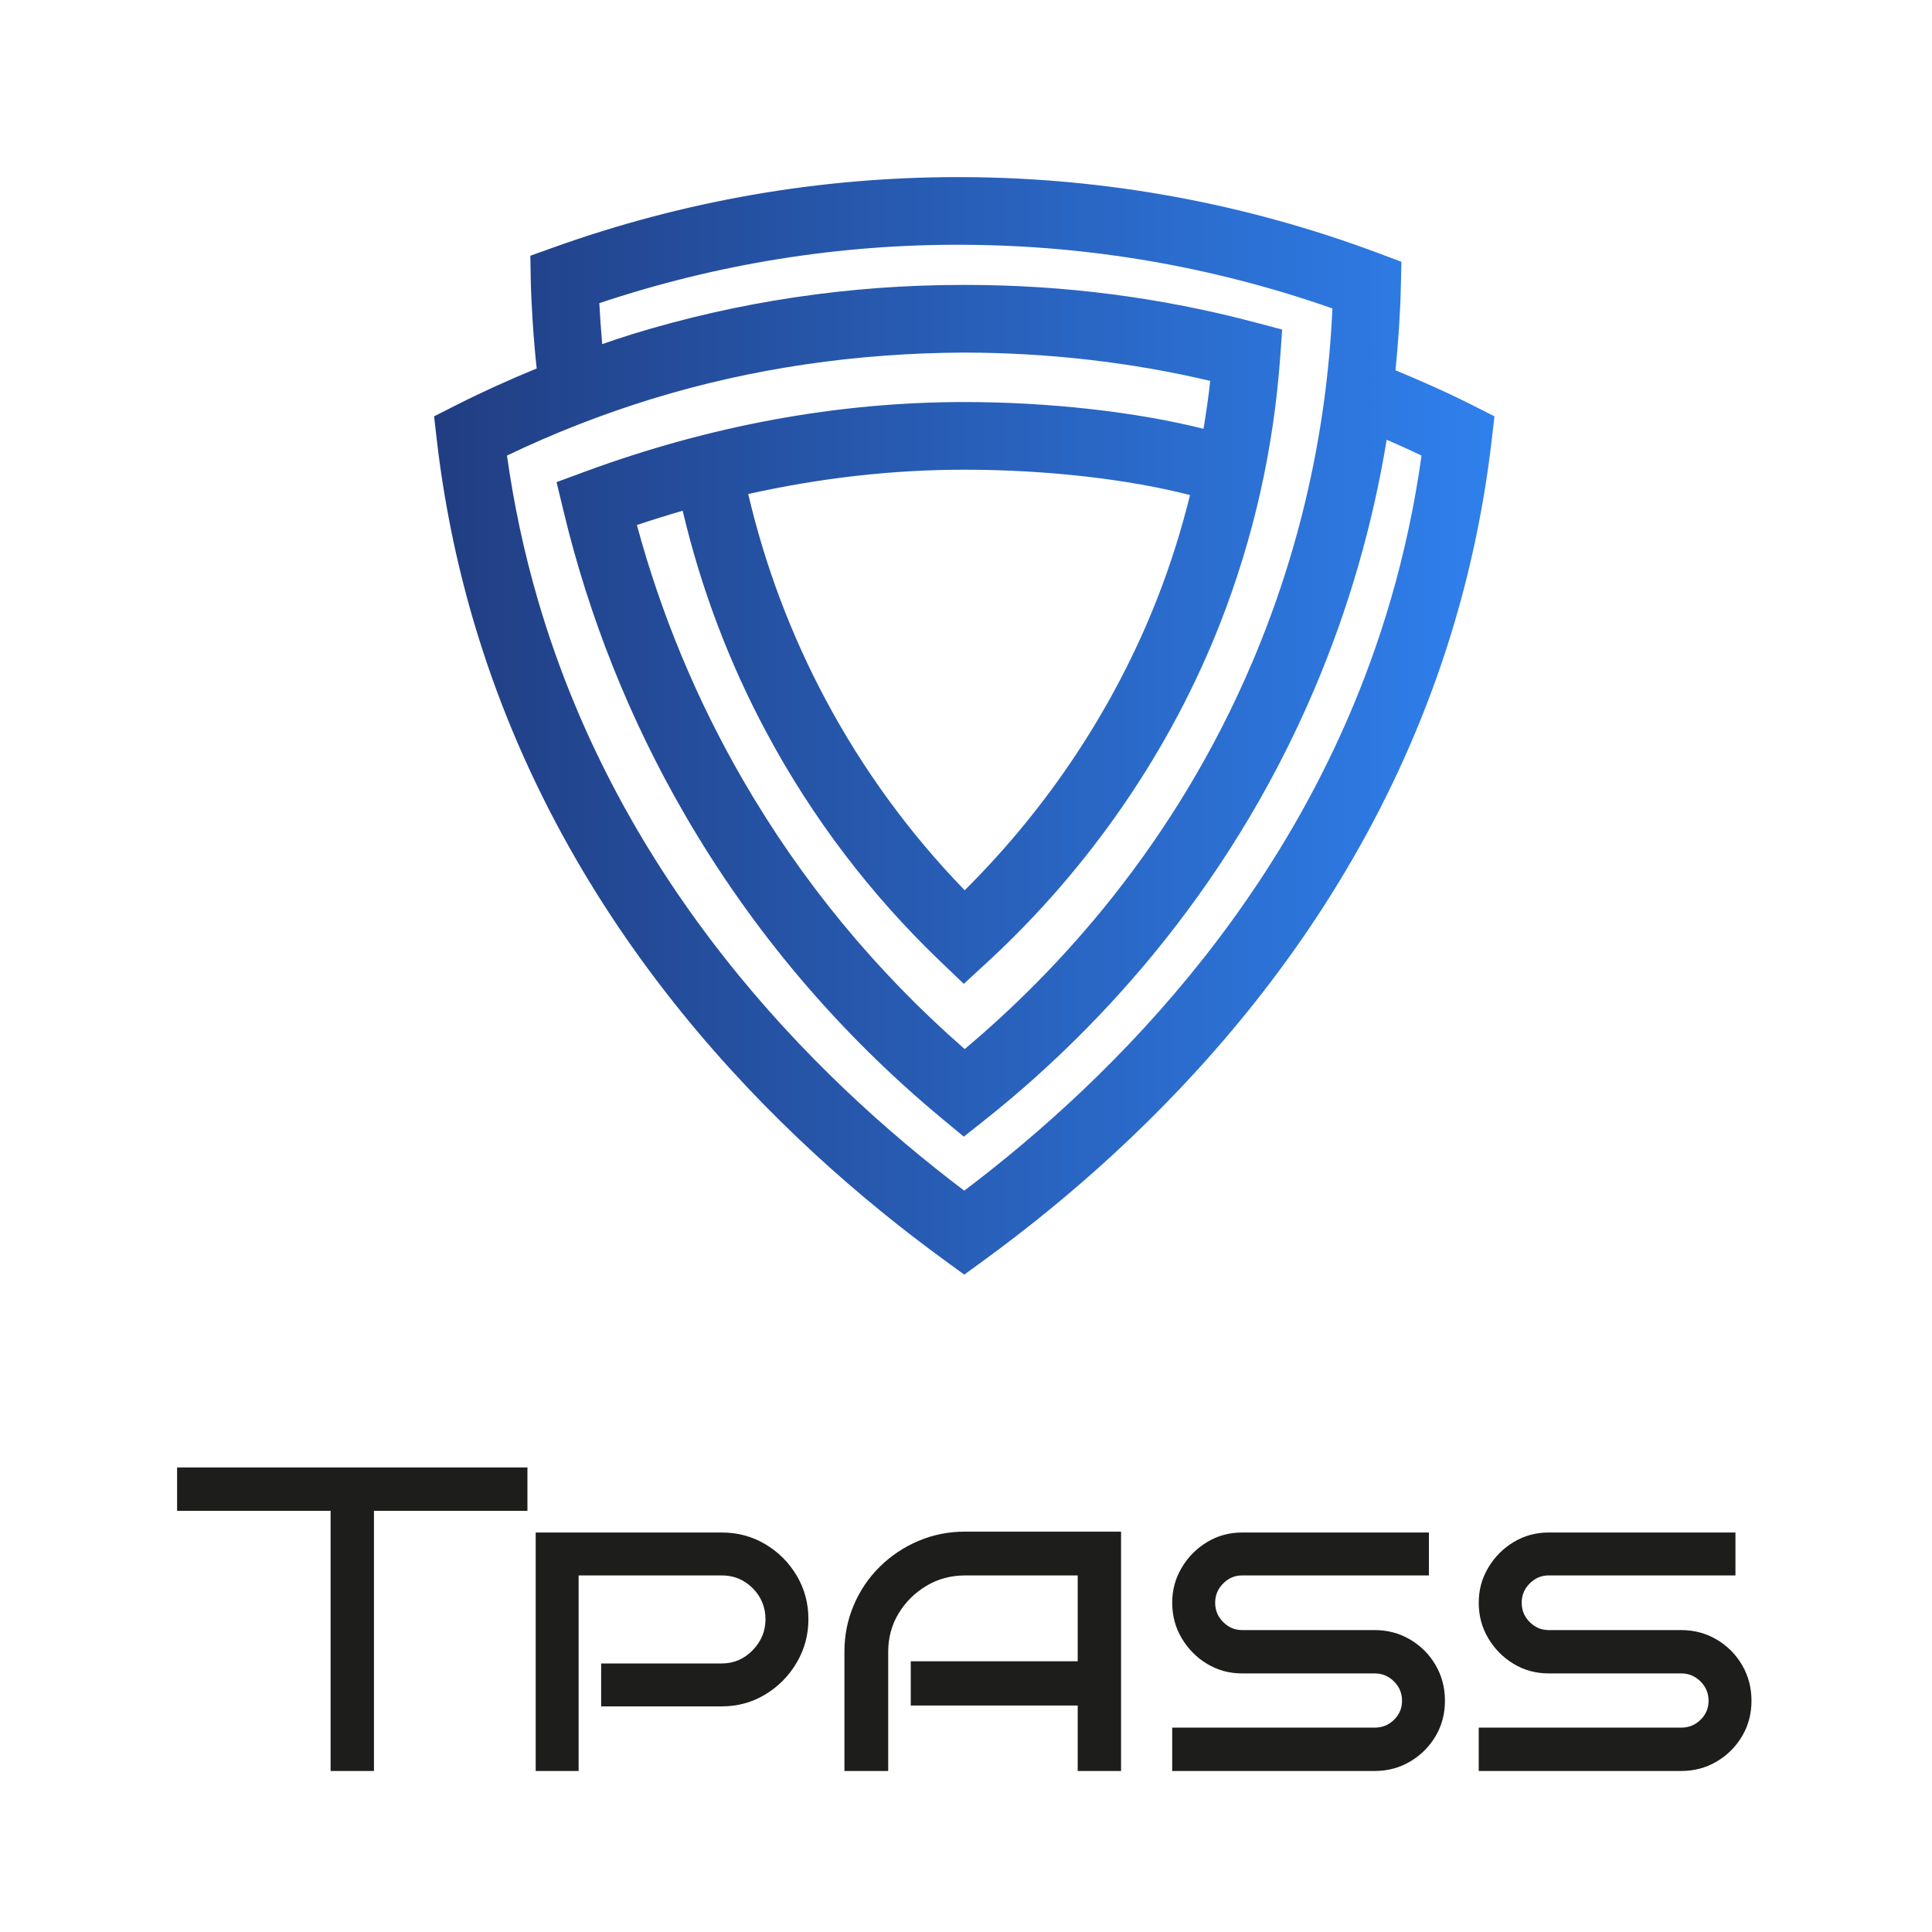
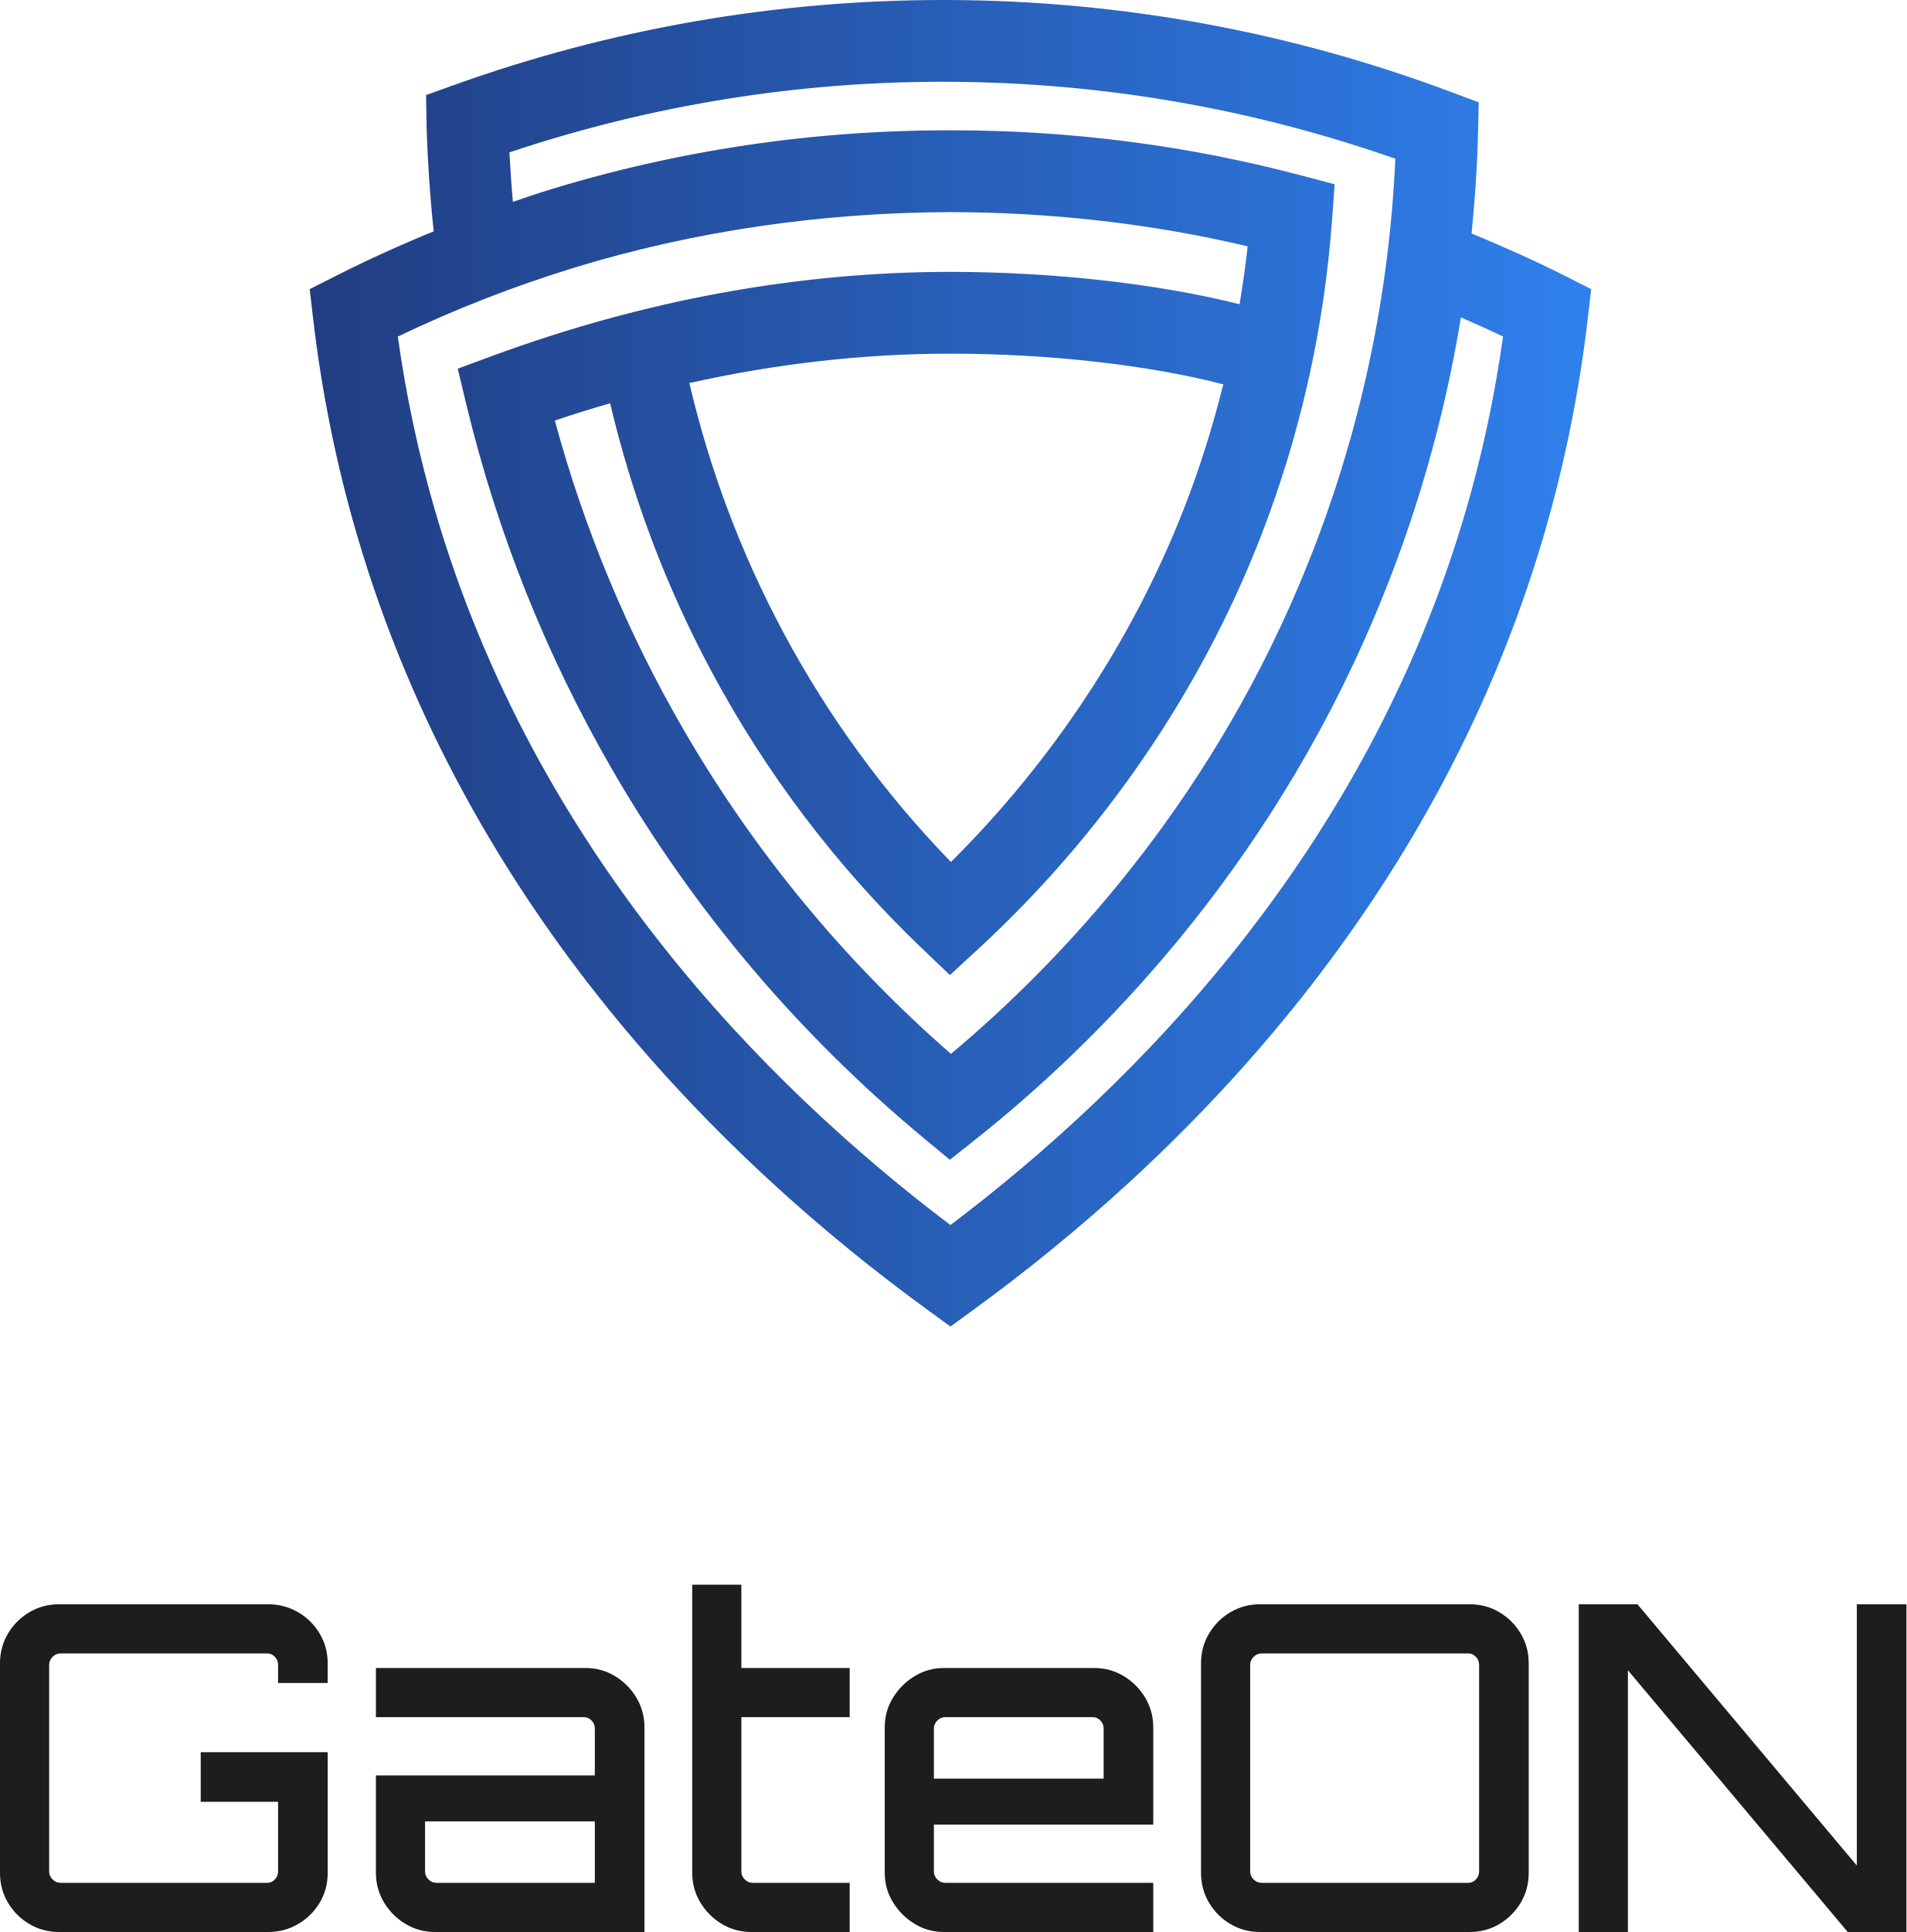
- <svg xmlns="http://www.w3.org/2000/svg" width="120" height="120" viewBox="0 0 120 120" fill="none">
-   <path d="M23.227 109.999H20.534V93.84H11V91.146H32.76V93.84H23.227V109.999Z" fill="#1D1D1B" />
-   <path d="M50.212 100.572C50.212 101.543 49.971 102.44 49.486 103.266C49 104.092 48.349 104.753 47.533 105.246C46.716 105.74 45.814 105.986 44.827 105.986H37.339V103.32H44.827C45.58 103.32 46.222 103.045 46.751 102.498C47.282 101.951 47.546 101.308 47.546 100.572C47.546 99.835 47.281 99.176 46.751 98.647C46.222 98.116 45.58 97.852 44.827 97.852H35.939V109.999H33.273V95.187H44.827C45.814 95.187 46.716 95.428 47.533 95.913C48.35 96.398 49 97.049 49.486 97.866C49.971 98.683 50.212 99.584 50.212 100.572V100.572Z" fill="#1D1D1B" />
-   <path d="M69.63 109.999H66.938V105.933H56.569V103.185H66.938V97.854H59.936C59.056 97.854 58.258 98.07 57.54 98.5C56.82 98.931 56.246 99.5 55.816 100.21C55.385 100.919 55.168 101.714 55.168 102.593V110H52.449V102.593C52.449 101.57 52.642 100.605 53.029 99.698C53.413 98.792 53.952 97.997 54.643 97.315C55.334 96.632 56.134 96.098 57.041 95.711C57.947 95.327 58.912 95.132 59.937 95.132H69.631V109.999H69.63Z" fill="#1D1D1B" />
-   <path d="M89.749 105.636C89.749 106.444 89.556 107.176 89.17 107.83C88.783 108.486 88.258 109.012 87.595 109.407C86.929 109.802 86.195 109.999 85.386 109.999H72.808V107.306H85.386C85.853 107.306 86.252 107.144 86.584 106.821C86.916 106.498 87.083 106.103 87.083 105.636C87.083 105.169 86.916 104.769 86.584 104.438C86.252 104.107 85.853 103.939 85.386 103.939H77.144C76.354 103.939 75.632 103.742 74.977 103.347C74.321 102.952 73.796 102.422 73.401 101.757C73.006 101.095 72.808 100.358 72.808 99.55C72.808 98.742 73.006 98.032 73.401 97.368C73.796 96.703 74.321 96.175 74.977 95.78C75.632 95.385 76.355 95.187 77.144 95.187H88.753V97.853H77.144C76.696 97.853 76.306 98.019 75.973 98.352C75.641 98.685 75.476 99.083 75.476 99.55C75.476 100.017 75.642 100.417 75.973 100.748C76.306 101.082 76.696 101.247 77.144 101.247H85.386C86.194 101.247 86.929 101.445 87.595 101.84C88.258 102.235 88.784 102.763 89.17 103.428C89.556 104.092 89.749 104.828 89.749 105.637V105.636Z" fill="#1D1D1B" />
-   <path d="M108.788 105.636C108.788 106.444 108.595 107.176 108.209 107.83C107.822 108.486 107.297 109.012 106.634 109.407C105.968 109.802 105.234 109.999 104.425 109.999H91.847V107.306H104.425C104.892 107.306 105.291 107.144 105.623 106.821C105.955 106.498 106.122 106.103 106.122 105.636C106.122 105.169 105.955 104.769 105.623 104.438C105.291 104.107 104.892 103.939 104.425 103.939H96.183C95.393 103.939 94.67 103.742 94.016 103.347C93.36 102.952 92.835 102.422 92.44 101.757C92.045 101.095 91.847 100.358 91.847 99.55C91.847 98.742 92.045 98.032 92.44 97.368C92.835 96.703 93.36 96.175 94.016 95.78C94.67 95.385 95.394 95.187 96.183 95.187H107.792V97.853H96.183C95.735 97.853 95.345 98.019 95.012 98.352C94.681 98.683 94.515 99.083 94.515 99.55C94.515 100.017 94.681 100.417 95.012 100.748C95.345 101.082 95.735 101.247 96.183 101.247H104.425C105.233 101.247 105.968 101.445 106.634 101.84C107.297 102.235 107.823 102.763 108.209 103.428C108.595 104.092 108.788 104.828 108.788 105.637V105.636Z" fill="#1D1D1B" />
-   <path d="M91.519 25.199C89.94 24.398 88.314 23.677 86.677 22.999C86.848 21.261 86.972 19.513 87.011 17.751L87.045 16.259L85.649 15.736C77.386 12.64 68.724 11.048 59.903 11.001C59.77 11.001 59.64 11 59.508 11C50.915 11 42.455 12.472 34.358 15.377L32.94 15.885L32.967 17.391C32.989 18.652 33.128 21.04 33.335 22.886C31.616 23.591 29.92 24.36 28.266 25.198L26.961 25.86L27.129 27.314C27.567 31.097 28.325 34.85 29.383 38.467C35.055 57.866 48.431 70.818 58.655 78.267L59.892 79.169L61.13 78.267C71.352 70.818 84.728 57.865 90.401 38.467C91.458 34.85 92.217 31.098 92.655 27.314L92.824 25.859L91.518 25.197L91.519 25.199ZM37.226 18.83C44.541 16.382 52.19 15.156 59.88 15.204C67.703 15.244 75.392 16.575 82.759 19.158C82.413 26.768 80.746 34.144 77.793 41.105C72.955 52.519 65.643 60.355 59.919 65.159C54.417 60.357 49.789 54.741 46.146 48.443C43.273 43.48 41.062 38.162 39.559 32.611C40.505 32.291 41.454 31.999 42.403 31.723C43.532 36.515 45.273 41.134 47.598 45.478C50.435 50.782 54.083 55.583 58.44 59.747L59.864 61.108L61.315 59.772C67.694 53.895 72.705 46.599 75.803 38.673C77.857 33.422 79.105 27.882 79.514 22.206L79.639 20.471L77.957 20.024C72.135 18.48 66.096 17.697 60.005 17.697H59.782C52.777 17.697 45.871 18.727 39.255 20.76C38.634 20.951 38.02 21.164 37.404 21.373C37.33 20.543 37.268 19.645 37.225 18.83L37.226 18.83ZM46.474 30.684C50.948 29.688 55.436 29.174 59.892 29.174C65 29.174 70.125 29.767 73.915 30.751C73.376 32.923 72.706 35.059 71.891 37.144C69.262 43.868 65.143 50.106 59.919 55.296C56.508 51.779 53.615 47.819 51.304 43.498C49.139 39.451 47.52 35.15 46.474 30.685L46.474 30.684ZM86.367 37.289C81.252 54.785 69.402 66.766 59.892 73.954C50.381 66.766 38.532 54.784 33.418 37.289C32.562 34.365 31.916 31.346 31.49 28.295C34.4 26.901 37.421 25.721 40.489 24.778C46.739 22.858 53.258 21.927 59.889 21.9H59.896C65.013 21.907 70.193 22.482 75.168 23.658C75.062 24.656 74.915 25.646 74.753 26.633C70.624 25.595 65.222 24.971 59.892 24.971C52.041 24.971 44.111 26.427 36.322 29.299L34.569 29.945L35.006 31.762C36.594 38.37 39.119 44.69 42.508 50.548C46.688 57.772 52.085 64.153 58.551 69.512L59.863 70.599L61.199 69.54C67.461 64.567 76.094 55.882 81.663 42.746C83.769 37.779 85.261 32.615 86.129 27.311C86.856 27.628 87.58 27.953 88.294 28.295C87.869 31.347 87.222 34.366 86.368 37.289H86.367Z" fill="url(#paint0_linear_538_5390)" />
+ <svg xmlns="http://www.w3.org/2000/svg" id="_레이어_2" data-name="레이어 2" viewBox="0 0 1414.01 1432.75">
  <defs>
-     <linearGradient id="paint0_linear_538_5390" x1="26.962" y1="45.085" x2="92.824" y2="45.085" gradientUnits="userSpaceOnUse">
-       <stop stop-color="#213D82" />
-       <stop offset="1" stop-color="#2F80ED" />
+     <linearGradient id="linear-gradient" x1="229.72" y1="491.88" x2="1180.18" y2="491.88" gradientUnits="userSpaceOnUse">
+       <stop offset="0" stop-color="#213d82" />
+       <stop offset="1" stop-color="#2f80ed" />
    </linearGradient>
  </defs>
+   <g id="Layer_1" data-name="Layer 1">
+     <path d="M1161.33,204.9c-22.78-11.55-46.25-21.96-69.87-31.75,2.47-25.08,4.25-50.3,4.82-75.73l.49-21.52-20.15-7.56C957.39,23.67,832.39,.69,705.09,.01c-1.91,0-3.79-.01-5.69-.01-124.01,0-246.1,21.24-362.94,63.16l-20.46,7.34,.38,21.73c.33,18.2,2.33,52.66,5.32,79.3-24.81,10.17-49.28,21.26-73.16,33.36l-18.83,9.55,2.43,20.98c6.31,54.6,17.26,108.76,32.53,160.96,81.84,279.94,274.88,466.85,422.41,574.35l17.86,13.01,17.86-13.01c147.52-107.5,340.55-294.42,422.41-574.35,15.25-52.2,26.21-106.35,32.53-160.96l2.44-20.99-18.85-9.55ZM377.84,113c105.56-35.33,215.94-53.02,326.92-52.34,112.88,.59,223.84,19.79,330.16,57.07-4.99,109.82-29.05,216.26-71.66,316.72-69.82,164.7-175.34,277.79-257.94,347.11-79.4-69.29-146.19-150.34-198.76-241.22-41.46-71.63-73.36-148.37-95.05-228.47,13.65-4.62,27.34-8.84,41.03-12.82,16.3,69.16,41.42,135.81,74.97,198.5,40.95,76.54,93.59,145.82,156.46,205.91l20.56,19.65,20.93-19.28c92.06-84.82,164.37-190.11,209.08-304.49,29.64-75.77,47.64-155.72,53.55-237.63l1.81-25.04-24.28-6.44c-84.02-22.29-171.17-33.59-259.07-33.59h-3.21c-101.09,0-200.75,14.87-296.23,44.21-8.95,2.75-17.81,5.83-26.7,8.84-1.07-11.97-1.97-24.93-2.59-36.7Zm133.45,171.06c64.57-14.38,129.33-21.79,193.63-21.79,73.72,0,147.68,8.56,202.37,22.75-7.77,31.35-17.45,62.18-29.2,92.26-37.95,97.04-97.39,187.06-172.78,261.95-49.21-50.75-90.96-107.9-124.32-170.26-31.24-58.39-54.61-120.46-69.69-184.9Zm575.7,95.32c-73.82,252.48-244.82,425.38-382.07,529.11-137.25-103.73-308.23-276.65-382.04-529.11-12.35-42.2-21.68-85.77-27.82-129.8,42-20.11,85.59-37.15,129.86-50.75,90.19-27.71,184.27-41.15,279.96-41.53h.1c73.85,.1,148.6,8.4,220.39,25.36-1.52,14.41-3.65,28.7-5.98,42.94-59.59-14.98-137.55-23.98-214.47-23.98-113.29,0-227.72,21.01-340.13,62.45l-25.3,9.33,6.31,26.21c22.92,95.36,59.36,186.57,108.26,271.1,60.32,104.25,138.21,196.33,231.51,273.67l18.94,15.69,19.28-15.29c90.36-71.76,214.95-197.1,295.31-386.65,30.4-71.68,51.93-146.21,64.45-222.74,10.49,4.56,20.94,9.25,31.25,14.19-6.14,44.04-15.47,87.61-27.8,129.8Z" fill="url(#linear-gradient)" />
+     <g>
+       <path d="M43.88,1432.75c-8.1,0-15.48-1.97-22.11-5.91-6.64-3.93-11.93-9.22-15.87-15.87-3.94-6.63-5.91-14.01-5.91-22.11v-155.28c0-8.1,1.97-15.47,5.91-22.11,3.93-6.63,9.22-11.92,15.87-15.86,6.63-3.94,14.01-5.91,22.11-5.91H198.82c8.1,0,15.53,1.97,22.28,5.91,6.75,3.94,12.09,9.23,16.03,15.86,3.93,6.64,5.91,14.01,5.91,22.11v14.52h-36.79v-13.5c0-2.25-.79-4.22-2.36-5.91-1.58-1.69-3.49-2.53-5.74-2.53H44.9c-2.25,0-4.22,.84-5.91,2.53-1.69,1.69-2.53,3.66-2.53,5.91v153.25c0,2.25,.84,4.22,2.53,5.91,1.69,1.69,3.65,2.53,5.91,2.53H198.15c2.25,0,4.16-.84,5.74-2.53,1.57-1.69,2.36-3.65,2.36-5.91v-51.65h-57.38v-36.79h94.18v89.45c0,8.1-1.97,15.48-5.91,22.11-3.94,6.64-9.28,11.93-16.03,15.87-6.75,3.94-14.18,5.91-22.28,5.91H43.88Z" fill="#1d1d1b" />
+       <path d="M322.7,1432.75c-8.1,0-15.47-2.03-22.11-6.08-6.64-4.05-11.93-9.39-15.87-16.03-3.94-6.63-5.91-13.89-5.91-21.77v-72.24h162.37v-34.77c0-2.25-.79-4.22-2.36-5.91-1.58-1.69-3.49-2.53-5.74-2.53h-154.26v-36.46h155.28c8.1,0,15.47,2.03,22.11,6.08,6.63,4.05,11.93,9.4,15.87,16.03,3.93,6.64,5.91,13.9,5.91,21.77v151.9h-155.28Zm1.01-36.46h117.47v-45.57h-125.91v37.13c0,2.25,.84,4.22,2.53,5.91,1.69,1.69,3.66,2.53,5.91,2.53Z" fill="#1d1d1b" />
+       <path d="M535.19,1426.67c-6.64-4.05-11.93-9.39-15.87-16.03-3.94-6.63-5.91-13.89-5.91-21.77v-213.67h36.46v61.77h80.34v36.46h-80.34v114.43c0,2.25,.84,4.22,2.53,5.91,1.69,1.69,3.65,2.53,5.91,2.53h71.9v36.46h-72.91c-8.1,0-15.48-2.03-22.11-6.08Z" fill="#1d1d1b" />
+       <path d="M678.31,1426.67c-6.64-4.05-11.98-9.39-16.03-16.03-4.05-6.63-6.08-13.89-6.08-21.77v-108.02c0-7.87,2.03-15.13,6.08-21.77,4.05-6.63,9.39-11.98,16.03-16.03,6.64-4.05,13.89-6.08,21.77-6.08h111.39c8.1,0,15.47,2.03,22.11,6.08,6.64,4.05,11.93,9.4,15.87,16.03,3.93,6.64,5.91,13.9,5.91,21.77v72.24h-162.7v34.77c0,2.25,.84,4.22,2.53,5.91s3.66,2.53,5.91,2.53h154.26v36.46h-155.28c-7.88,0-15.14-2.03-21.77-6.08Zm14.35-107.68h125.91v-37.13c0-2.25-.79-4.22-2.36-5.91-1.58-1.69-3.49-2.53-5.74-2.53h-109.37c-2.25,0-4.22,.84-5.91,2.53-1.69,1.69-2.53,3.66-2.53,5.91v37.13Z" fill="#1d1d1b" />
+       <path d="M934.68,1432.75c-8.1,0-15.48-1.97-22.11-5.91-6.64-3.93-11.93-9.22-15.87-15.87-3.94-6.63-5.91-14.01-5.91-22.11v-155.28c0-8.1,1.97-15.47,5.91-22.11,3.93-6.63,9.22-11.92,15.87-15.86,6.63-3.94,14.01-5.91,22.11-5.91h155.28c8.1,0,15.47,1.97,22.11,5.91,6.63,3.94,11.93,9.23,15.87,15.86,3.93,6.64,5.91,14.01,5.91,22.11v155.28c0,8.1-1.97,15.48-5.91,22.11-3.94,6.64-9.23,11.93-15.87,15.87-6.64,3.94-14.01,5.91-22.11,5.91h-155.28Zm1.01-36.46h153.25c2.25,0,4.16-.84,5.74-2.53,1.57-1.69,2.36-3.65,2.36-5.91v-153.25c0-2.25-.79-4.22-2.36-5.91-1.58-1.69-3.49-2.53-5.74-2.53h-153.25c-2.25,0-4.22,.84-5.91,2.53-1.69,1.69-2.53,3.66-2.53,5.91v153.25c0,2.25,.84,4.22,2.53,5.91s3.66,2.53,5.91,2.53Z" fill="#1d1d1b" />
+       <path d="M1170.96,1432.75v-243.04h43.54l162.7,193.76v-193.76h36.79v243.04h-43.54l-163.04-194.1v194.1h-36.46Z" fill="#1d1d1b" />
+     </g>
+   </g>
</svg>
